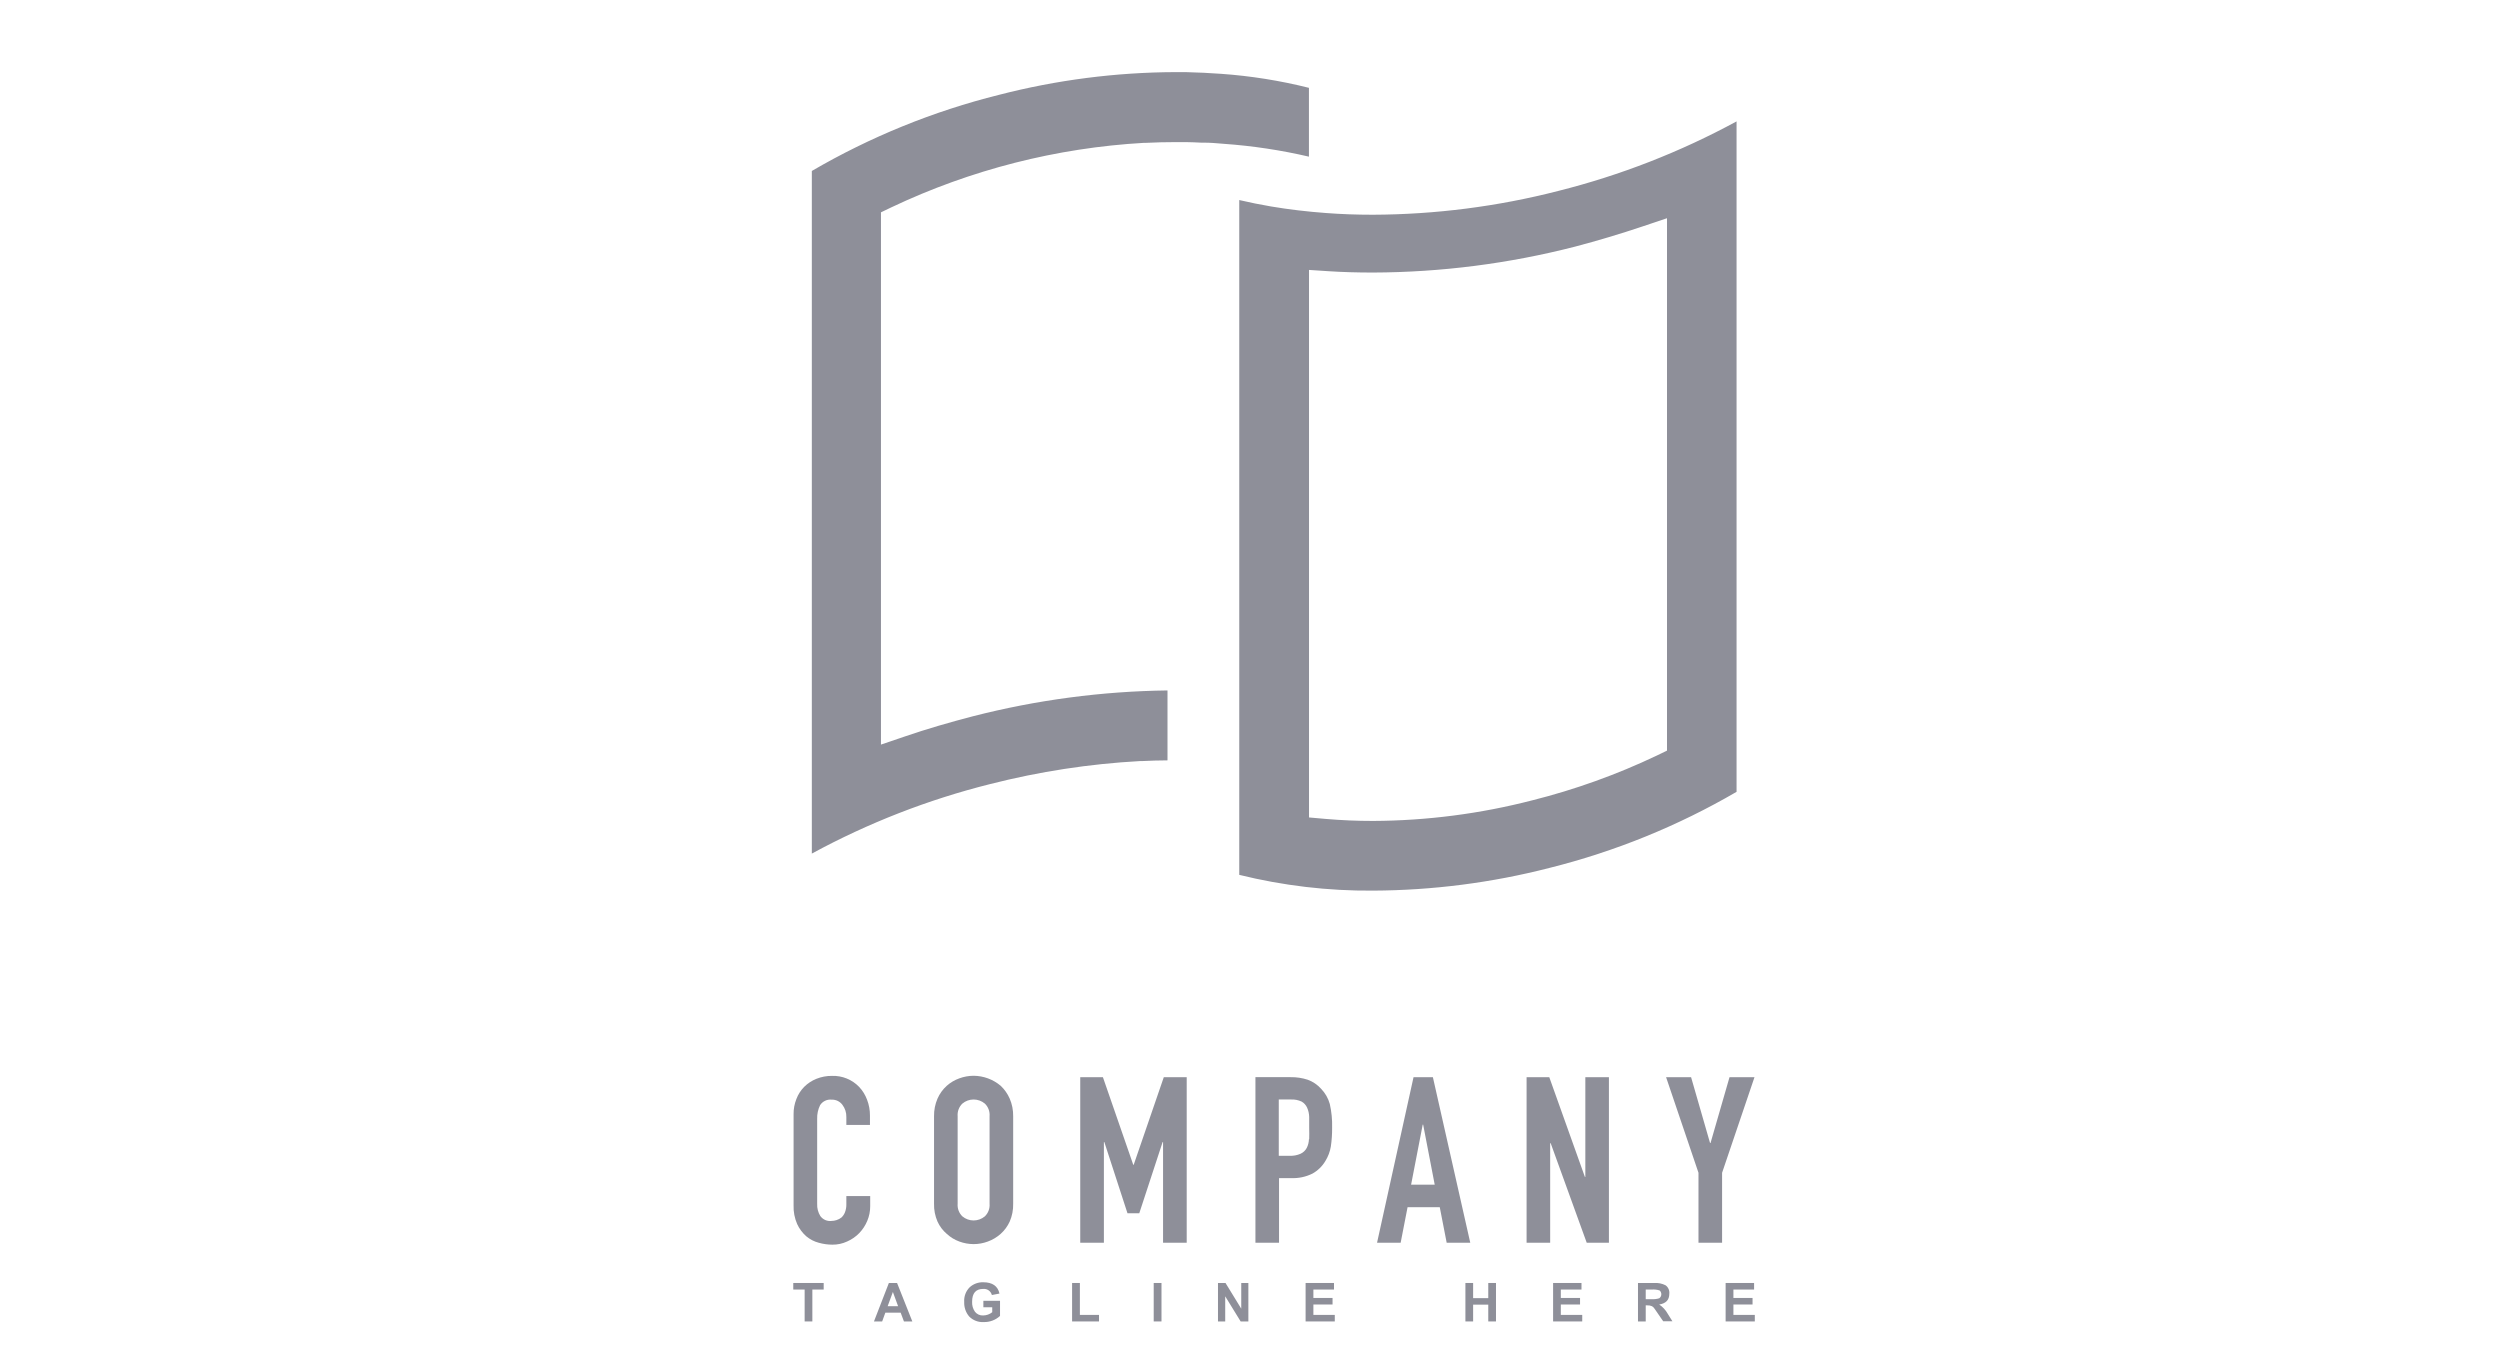
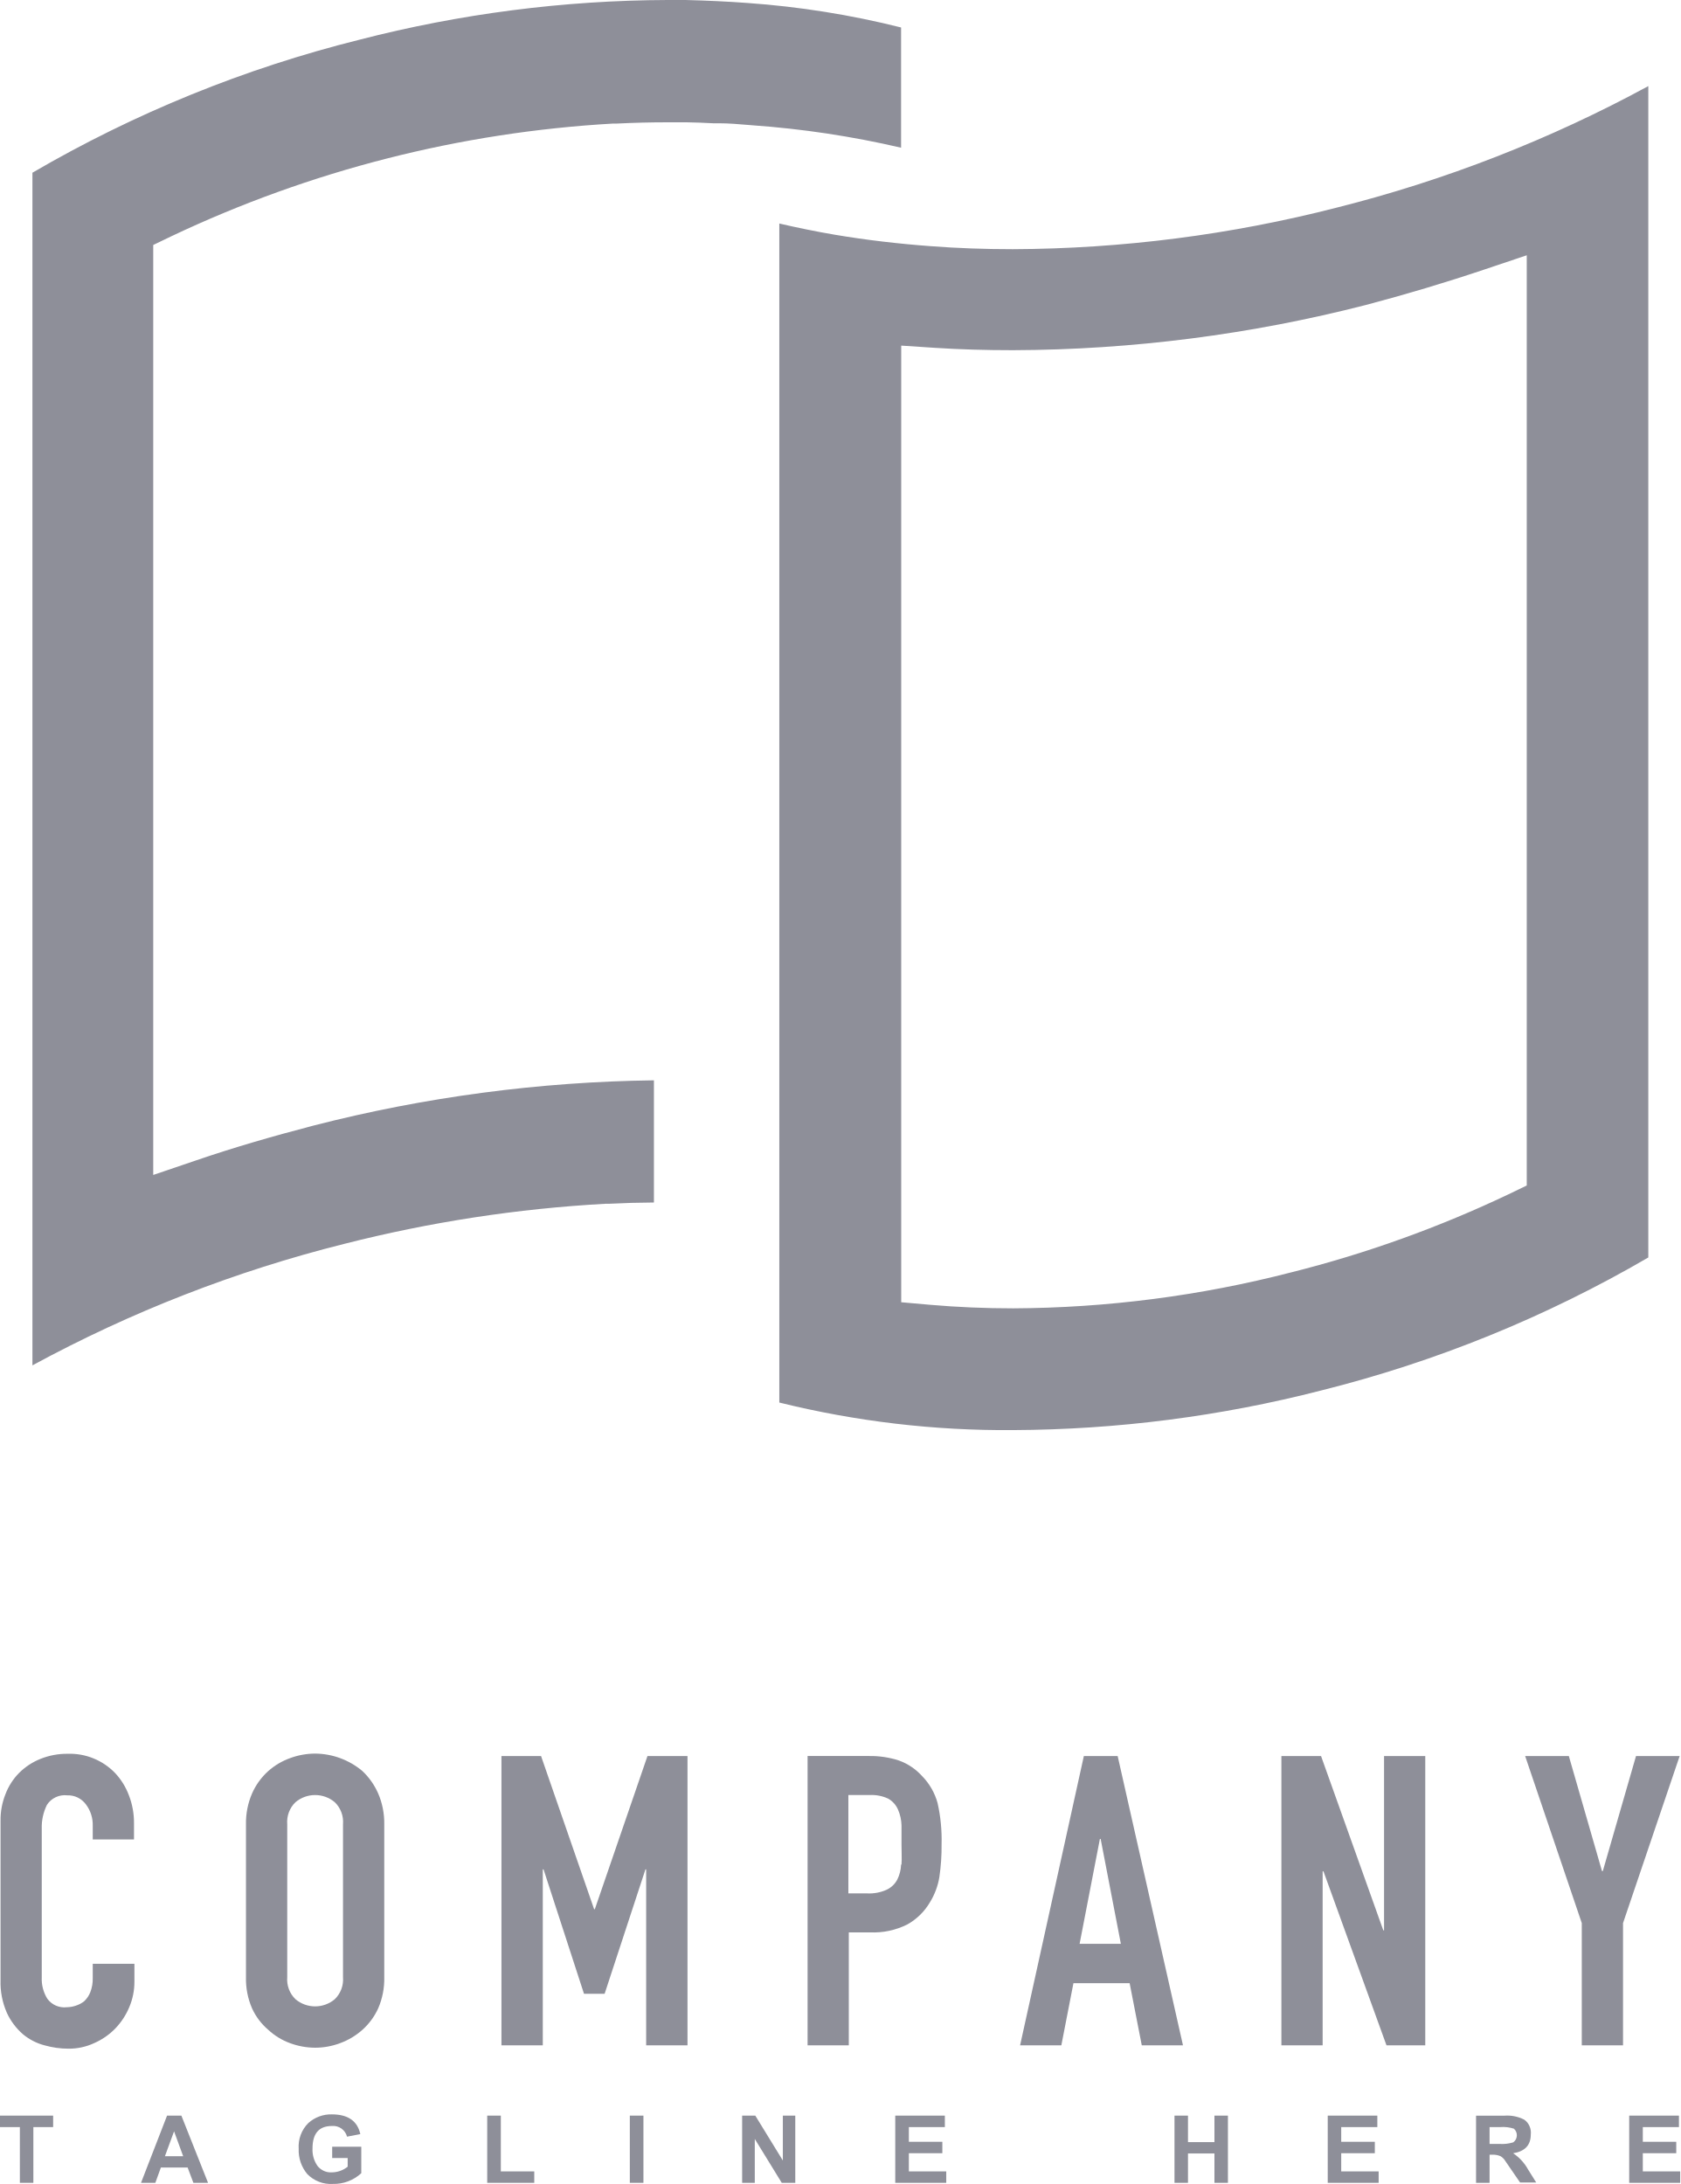
- <svg xmlns="http://www.w3.org/2000/svg" width="104" height="56" viewBox="0 0 104 56" fill="none">
-   <path fill-rule="evenodd" clip-rule="evenodd" d="M50.114 5.935H49.977C49.767 5.922 49.557 5.917 49.347 5.912H49.347H49.327H48.892C48.495 5.912 48.09 5.922 47.688 5.942C47.657 5.94 47.627 5.94 47.597 5.942C43.952 6.149 40.382 7.06 37.081 8.625L36.648 8.833V30.975L37.66 30.631C38.548 30.326 39.494 30.052 40.473 29.797C43.119 29.118 45.837 28.757 48.568 28.722V31.631C48.206 31.633 47.855 31.643 47.503 31.661H47.419C45.318 31.776 43.232 32.097 41.191 32.617C38.607 33.264 36.114 34.236 33.772 35.509V7.112C36.205 5.693 38.825 4.627 41.556 3.946C43.953 3.327 46.417 3.009 48.892 3H49.319C49.83 3.013 50.329 3.036 50.797 3.071C52.03 3.158 53.253 3.353 54.452 3.654V6.517C53.287 6.246 52.103 6.067 50.91 5.983C50.886 5.981 50.862 5.979 50.838 5.977C50.591 5.956 50.344 5.935 50.114 5.935ZM55.153 8.861C55.788 8.91 56.446 8.933 57.111 8.933C59.712 8.923 62.303 8.591 64.824 7.943C67.407 7.294 69.899 6.322 72.241 5.05V32.94C69.807 34.358 67.185 35.424 64.455 36.106C62.057 36.723 59.593 37.039 57.118 37.05C55.243 37.065 53.374 36.844 51.553 36.394V8.322C51.983 8.421 52.426 8.513 52.876 8.589C53.615 8.714 54.394 8.805 55.153 8.861ZM69.347 9.078L68.335 9.418C67.404 9.731 66.466 10.011 65.522 10.26C62.775 10.966 59.951 11.328 57.116 11.338C56.456 11.338 55.849 11.32 55.262 11.282L54.455 11.229V31.318V34.006L55.148 34.067C55.79 34.123 56.453 34.151 57.121 34.151C59.354 34.141 61.578 33.853 63.741 33.294C65.522 32.847 67.255 32.224 68.915 31.435L69.347 31.226V9.078Z" fill="#8E8F99" />
-   <path d="M35.737 45.212C35.592 45.062 35.416 44.943 35.222 44.865C35.028 44.786 34.82 44.75 34.611 44.757C34.389 44.754 34.168 44.796 33.961 44.879C33.772 44.955 33.6 45.068 33.455 45.212C33.312 45.357 33.201 45.53 33.129 45.721C33.05 45.921 33.01 46.134 33.013 46.349V50.143C33.004 50.41 33.055 50.676 33.162 50.921C33.251 51.116 33.381 51.289 33.541 51.43C33.693 51.557 33.871 51.65 34.062 51.699C34.247 51.751 34.438 51.778 34.629 51.778C34.84 51.78 35.05 51.735 35.241 51.646C35.431 51.563 35.603 51.444 35.747 51.295C35.888 51.148 36.001 50.975 36.079 50.786C36.16 50.595 36.201 50.389 36.2 50.181V49.757H35.208V50.095C35.211 50.21 35.192 50.325 35.15 50.433C35.118 50.514 35.069 50.587 35.006 50.647C34.945 50.696 34.874 50.733 34.799 50.756C34.732 50.778 34.662 50.79 34.591 50.791C34.503 50.802 34.413 50.788 34.331 50.753C34.249 50.717 34.179 50.66 34.126 50.588C34.032 50.436 33.986 50.258 33.994 50.08V46.542C33.988 46.346 34.03 46.151 34.116 45.975C34.167 45.895 34.24 45.831 34.326 45.791C34.412 45.75 34.507 45.735 34.601 45.746C34.687 45.743 34.772 45.761 34.849 45.798C34.926 45.836 34.993 45.891 35.044 45.96C35.155 46.106 35.213 46.285 35.208 46.469V46.797H36.19V46.41C36.192 46.183 36.151 45.958 36.069 45.746C35.995 45.548 35.883 45.366 35.737 45.212Z" fill="#8E8F99" />
-   <path d="M41.629 45.169C41.313 44.902 40.914 44.755 40.501 44.752C40.299 44.753 40.098 44.789 39.909 44.859C39.716 44.928 39.538 45.033 39.385 45.169C39.221 45.317 39.09 45.498 39.001 45.701C38.901 45.932 38.852 46.183 38.856 46.435V50.074C38.849 50.33 38.899 50.585 39.001 50.819C39.09 51.015 39.221 51.189 39.385 51.328C39.537 51.469 39.715 51.578 39.909 51.648C40.098 51.718 40.299 51.754 40.501 51.755C40.703 51.755 40.903 51.719 41.093 51.648C41.29 51.577 41.472 51.468 41.629 51.328C41.787 51.186 41.914 51.013 42.003 50.819C42.105 50.585 42.154 50.33 42.148 50.074V46.435C42.152 46.183 42.103 45.932 42.003 45.701C41.915 45.5 41.788 45.319 41.629 45.169ZM41.166 50.074C41.174 50.171 41.161 50.269 41.127 50.36C41.093 50.451 41.039 50.533 40.969 50.601C40.838 50.711 40.672 50.771 40.502 50.771C40.331 50.771 40.166 50.711 40.035 50.601C39.965 50.533 39.911 50.451 39.877 50.36C39.843 50.269 39.83 50.171 39.838 50.074V46.435C39.83 46.339 39.843 46.241 39.877 46.15C39.911 46.059 39.965 45.976 40.035 45.909C40.166 45.799 40.331 45.739 40.502 45.739C40.672 45.739 40.838 45.799 40.969 45.909C41.039 45.976 41.093 46.059 41.127 46.15C41.161 46.241 41.174 46.339 41.166 46.435V50.074Z" fill="#8E8F99" />
-   <path d="M49.367 51.699V44.811H48.414L47.161 48.457H47.144L45.881 44.811H44.938V51.699H45.922V47.509H45.94L46.903 50.471H47.394L48.365 47.509H48.383V51.699H49.367Z" fill="#8E8F99" />
-   <path d="M54.958 45.294C54.806 45.124 54.615 44.994 54.401 44.917C54.171 44.842 53.93 44.806 53.688 44.81H52.226V51.699H53.208V49.009H53.713C54.02 49.023 54.324 48.958 54.599 48.821C54.822 48.697 55.008 48.515 55.138 48.294C55.251 48.111 55.328 47.907 55.363 47.694C55.401 47.435 55.419 47.173 55.416 46.911C55.425 46.58 55.393 46.249 55.32 45.927C55.254 45.688 55.13 45.471 54.958 45.294ZM54.452 47.394C54.448 47.519 54.417 47.641 54.361 47.753C54.305 47.859 54.216 47.943 54.108 47.994C53.963 48.059 53.804 48.089 53.645 48.081H53.197V45.739H53.703C53.856 45.731 54.008 45.761 54.146 45.825C54.248 45.883 54.328 45.972 54.376 46.079C54.43 46.2 54.459 46.331 54.462 46.463C54.462 46.608 54.462 46.761 54.462 46.921C54.462 47.081 54.472 47.247 54.462 47.394H54.452Z" fill="#8E8F99" />
-   <path d="M59.608 44.811H58.803L57.285 51.699H58.267L58.555 50.219H59.894L60.182 51.699H61.163L59.608 44.811ZM58.702 49.281L59.185 46.784H59.203L59.684 49.281H58.702Z" fill="#8E8F99" />
-   <path d="M65.95 48.961H65.932L64.45 44.811H63.506V51.699H64.487V47.557H64.508L66.008 51.699H66.931V44.811H65.95V48.961Z" fill="#8E8F99" />
-   <path d="M71.948 44.811L71.158 47.549H71.138L70.349 44.811H69.309L70.657 48.788V51.699H71.639V48.788L72.987 44.811H71.948Z" fill="#8E8F99" />
-   <path d="M33 53.645H33.473V54.972H33.794V53.645H34.265V53.372H33V53.645Z" fill="#8E8F99" />
-   <path d="M36.977 53.372L36.357 54.972H36.698L36.83 54.608H37.468L37.604 54.972H37.953L37.318 53.372H36.977ZM36.926 54.339L37.144 53.746L37.361 54.339H36.926Z" fill="#8E8F99" />
-   <path d="M40.908 54.382H41.277V54.588C41.169 54.675 41.036 54.722 40.898 54.723C40.833 54.727 40.769 54.715 40.71 54.688C40.651 54.661 40.599 54.621 40.559 54.57C40.474 54.449 40.432 54.302 40.44 54.153C40.44 53.797 40.594 53.619 40.9 53.619C40.981 53.611 41.062 53.633 41.128 53.679C41.194 53.726 41.242 53.795 41.262 53.873L41.578 53.812C41.51 53.5 41.285 53.342 40.9 53.342C40.695 53.337 40.495 53.41 40.341 53.548C40.261 53.628 40.198 53.724 40.159 53.83C40.119 53.937 40.103 54.05 40.111 54.163C40.102 54.382 40.175 54.597 40.316 54.764C40.394 54.844 40.489 54.907 40.594 54.947C40.699 54.988 40.811 55.005 40.923 54.998C41.173 55.005 41.416 54.913 41.601 54.743V54.113H40.908V54.382Z" fill="#8E8F99" />
-   <path d="M44.923 53.372H44.599V54.972H45.719V54.7H44.923V53.372Z" fill="#8E8F99" />
-   <path d="M48.318 53.372H47.994V54.972H48.318V53.372Z" fill="#8E8F99" />
-   <path d="M51.636 54.441L50.981 53.372H50.668V54.972H50.969V53.927L51.611 54.972H51.932V53.372H51.636V54.441Z" fill="#8E8F99" />
-   <path d="M54.637 54.267H55.434V53.995H54.637V53.645H55.494V53.372H54.313V54.972H55.527V54.7H54.637V54.267Z" fill="#8E8F99" />
-   <path d="M61.912 54.003H61.282V53.372H60.961V54.972H61.282V54.273H61.912V54.972H62.233V53.372H61.912V54.003Z" fill="#8E8F99" />
-   <path d="M64.93 54.267H65.73V53.995H64.93V53.645H65.79V53.372H64.609V54.972H65.821V54.7H64.93V54.267Z" fill="#8E8F99" />
-   <path d="M69.023 54.268C69.302 54.224 69.443 54.077 69.443 53.823C69.451 53.755 69.441 53.686 69.413 53.623C69.386 53.56 69.342 53.506 69.286 53.467C69.141 53.394 68.98 53.361 68.818 53.373H68.14V54.972H68.462V54.303H68.525C68.593 54.299 68.662 54.311 68.725 54.339C68.772 54.368 68.811 54.408 68.839 54.456L69.188 54.964H69.572L69.377 54.652C69.291 54.497 69.17 54.366 69.023 54.268ZM68.699 54.046H68.462V53.645H68.715C68.825 53.636 68.936 53.649 69.041 53.683C69.064 53.703 69.083 53.729 69.095 53.758C69.107 53.787 69.113 53.818 69.111 53.849C69.11 53.88 69.101 53.911 69.087 53.938C69.072 53.966 69.051 53.99 69.026 54.008C68.92 54.041 68.81 54.053 68.699 54.046Z" fill="#8E8F99" />
-   <path d="M72.11 54.267H72.906V53.995H72.11V53.645H72.97V53.372H71.786V54.972H73V54.7H72.11V54.267Z" fill="#8E8F99" />
+ <svg xmlns="http://www.w3.org/2000/svg" width="40" height="52" viewBox="0 0 40 52" fill="none">
+   <path fill-rule="evenodd" clip-rule="evenodd" d="M17.114 2.935H16.977C16.767 2.922 16.557 2.917 16.347 2.912H16.347H16.327H15.892C15.495 2.912 15.09 2.922 14.688 2.942C14.657 2.94 14.627 2.94 14.597 2.942C10.952 3.149 7.382 4.06 4.08 5.625L3.648 5.833V27.975L4.66 27.631C5.548 27.326 6.494 27.052 7.473 26.797C10.119 26.118 12.837 25.757 15.568 25.722V28.631C15.206 28.633 14.855 28.643 14.503 28.661H14.419C12.318 28.776 10.232 29.097 8.191 29.617C5.607 30.264 3.114 31.236 0.772 32.509V4.112C3.205 2.693 5.825 1.627 8.556 0.946C10.953 0.327 13.417 0.009 15.892 0H16.319C16.83 0.013 17.329 0.036 17.797 0.071C19.03 0.158 20.253 0.353 21.452 0.654V3.517C20.287 3.246 19.103 3.067 17.91 2.983C17.886 2.981 17.862 2.979 17.838 2.977C17.591 2.956 17.344 2.935 17.114 2.935ZM22.153 5.861C22.788 5.91 23.445 5.933 24.111 5.933C26.712 5.923 29.303 5.591 31.824 4.943C34.407 4.294 36.899 3.322 39.241 2.05V29.94C36.807 31.358 34.185 32.424 31.455 33.106C29.057 33.723 26.593 34.039 24.118 34.05C22.243 34.065 20.374 33.844 18.553 33.394V5.322C18.983 5.421 19.426 5.513 19.876 5.589C20.615 5.714 21.394 5.805 22.153 5.861ZM36.347 6.078L35.335 6.418C34.404 6.731 33.466 7.011 32.522 7.26C29.775 7.966 26.951 8.328 24.116 8.338C23.456 8.338 22.849 8.32 22.262 8.282L21.455 8.229V28.318V31.006L22.148 31.067C22.79 31.123 23.453 31.151 24.121 31.151C26.354 31.141 28.578 30.853 30.741 30.294C32.522 29.847 34.255 29.224 35.914 28.435L36.347 28.226V6.078Z" fill="#8E8F99" />
+   <path d="M2.737 42.212C2.592 42.062 2.416 41.943 2.222 41.865C2.028 41.786 1.82 41.75 1.611 41.757C1.389 41.754 1.168 41.796 0.961 41.879C0.772 41.955 0.6 42.068 0.455 42.212C0.312 42.357 0.201 42.53 0.129 42.721C0.05 42.921 0.01 43.134 0.013 43.349V47.143C0.004 47.41 0.055 47.676 0.162 47.921C0.251 48.116 0.381 48.289 0.541 48.43C0.693 48.557 0.871 48.65 1.062 48.699C1.247 48.751 1.438 48.778 1.629 48.778C1.84 48.78 2.05 48.735 2.241 48.646C2.431 48.563 2.603 48.444 2.747 48.295C2.888 48.148 3.001 47.975 3.079 47.786C3.16 47.595 3.201 47.389 3.2 47.181V46.757H2.208V47.095C2.211 47.21 2.192 47.325 2.15 47.433C2.118 47.514 2.069 47.587 2.006 47.647C1.945 47.696 1.874 47.733 1.799 47.756C1.732 47.778 1.662 47.79 1.591 47.791C1.503 47.802 1.413 47.788 1.331 47.753C1.249 47.717 1.179 47.66 1.126 47.588C1.032 47.436 0.986 47.258 0.994 47.08V43.542C0.988 43.346 1.03 43.151 1.116 42.975C1.167 42.895 1.24 42.831 1.326 42.791C1.412 42.75 1.507 42.735 1.601 42.746C1.687 42.743 1.772 42.761 1.849 42.798C1.926 42.836 1.993 42.891 2.044 42.96C2.155 43.106 2.213 43.285 2.208 43.469V43.797H3.19V43.41C3.192 43.183 3.151 42.958 3.069 42.746C2.995 42.548 2.883 42.366 2.737 42.212Z" fill="#8E8F99" />
+   <path d="M8.629 42.169C8.313 41.902 7.914 41.755 7.501 41.752C7.299 41.753 7.098 41.789 6.909 41.859C6.716 41.928 6.538 42.033 6.385 42.169C6.221 42.317 6.09 42.498 6.001 42.701C5.901 42.932 5.851 43.183 5.856 43.435V47.074C5.849 47.33 5.899 47.585 6.001 47.819C6.09 48.015 6.222 48.189 6.385 48.328C6.537 48.469 6.715 48.578 6.909 48.648C7.098 48.718 7.299 48.754 7.501 48.755C7.703 48.755 7.903 48.719 8.093 48.648C8.29 48.577 8.472 48.468 8.629 48.328C8.787 48.186 8.915 48.013 9.003 47.819C9.105 47.585 9.154 47.33 9.148 47.074V43.435C9.152 43.183 9.103 42.932 9.003 42.701C8.915 42.5 8.788 42.319 8.629 42.169ZM8.166 47.074C8.174 47.171 8.161 47.269 8.127 47.36C8.093 47.451 8.039 47.533 7.969 47.601C7.838 47.711 7.673 47.771 7.502 47.771C7.331 47.771 7.166 47.711 7.035 47.601C6.965 47.533 6.911 47.451 6.877 47.36C6.843 47.269 6.83 47.171 6.838 47.074V43.435C6.83 43.339 6.843 43.241 6.877 43.15C6.911 43.059 6.965 42.976 7.035 42.909C7.166 42.799 7.331 42.739 7.502 42.739C7.673 42.739 7.838 42.799 7.969 42.909C8.039 42.976 8.093 43.059 8.127 43.15C8.161 43.241 8.174 43.339 8.166 43.435V47.074Z" fill="#8E8F99" />
+   <path d="M16.367 48.699V41.811H15.414L14.161 45.457H14.144L12.881 41.811H11.938V48.699H12.922V44.509H12.94L13.903 47.471H14.394L15.366 44.509H15.383V48.699H16.367Z" fill="#8E8F99" />
+   <path d="M21.958 42.294C21.806 42.124 21.615 41.994 21.401 41.917C21.171 41.842 20.93 41.806 20.688 41.81H19.226V48.699H20.207V46.009H20.713C21.02 46.023 21.324 45.958 21.599 45.821C21.822 45.697 22.008 45.515 22.138 45.294C22.251 45.111 22.328 44.907 22.363 44.694C22.401 44.435 22.419 44.173 22.416 43.911C22.425 43.58 22.393 43.249 22.32 42.927C22.254 42.688 22.13 42.471 21.958 42.294ZM21.452 44.394C21.448 44.519 21.417 44.641 21.361 44.753C21.305 44.859 21.216 44.943 21.108 44.994C20.963 45.059 20.804 45.089 20.645 45.081H20.197V42.739H20.703C20.856 42.731 21.008 42.761 21.146 42.825C21.247 42.883 21.328 42.972 21.376 43.079C21.43 43.2 21.459 43.331 21.462 43.463C21.462 43.608 21.462 43.761 21.462 43.921C21.462 44.081 21.472 44.247 21.462 44.394H21.452Z" fill="#8E8F99" />
+   <path d="M26.608 41.811H25.803L24.285 48.699H25.267L25.555 47.219H26.893L27.182 48.699H28.163L26.608 41.811ZM25.702 46.281L26.185 43.784H26.203L26.684 46.281H25.702Z" fill="#8E8F99" />
+   <path d="M32.95 45.961H32.932L31.45 41.811H30.506V48.699H31.488V44.557H31.508L33.008 48.699H33.931V41.811H32.95V45.961Z" fill="#8E8F99" />
+   <path d="M38.948 41.811L38.158 44.549H38.138L37.349 41.811H36.309L37.657 45.788V48.699H38.639V45.788L39.987 41.811H38.948Z" fill="#8E8F99" />
+   <path d="M0 50.645H0.473V51.972H0.794V50.645H1.265V50.372H0V50.645Z" fill="#8E8F99" />
+   <path d="M3.977 50.372L3.357 51.972H3.698L3.83 51.608H4.467L4.604 51.972H4.953L4.318 50.372H3.977ZM3.926 51.339L4.144 50.746L4.361 51.339H3.926Z" fill="#8E8F99" />
+   <path d="M7.908 51.382H8.277V51.588C8.169 51.675 8.036 51.722 7.898 51.723C7.833 51.727 7.769 51.715 7.71 51.688C7.651 51.661 7.599 51.621 7.559 51.57C7.474 51.449 7.432 51.302 7.44 51.153C7.44 50.797 7.594 50.619 7.9 50.619C7.981 50.611 8.062 50.633 8.128 50.679C8.194 50.726 8.242 50.795 8.262 50.873L8.578 50.812C8.51 50.5 8.285 50.342 7.9 50.342C7.695 50.337 7.495 50.41 7.341 50.548C7.261 50.628 7.198 50.724 7.159 50.83C7.119 50.937 7.103 51.05 7.111 51.163C7.102 51.382 7.175 51.597 7.316 51.764C7.394 51.844 7.489 51.907 7.594 51.947C7.699 51.988 7.811 52.005 7.923 51.998C8.173 52.005 8.417 51.913 8.601 51.743V51.113H7.908V51.382Z" fill="#8E8F99" />
+   <path d="M11.923 50.372H11.599V51.972H12.719V51.7H11.923V50.372Z" fill="#8E8F99" />
+   <path d="M15.318 50.372H14.994V51.972H15.318V50.372Z" fill="#8E8F99" />
+   <path d="M18.637 51.441L17.981 50.372H17.668V51.972H17.969V50.927L18.611 51.972H18.933V50.372H18.637V51.441Z" fill="#8E8F99" />
+   <path d="M21.637 51.267H22.434V50.995H21.637V50.645H22.494V50.372H21.313V51.972H22.527V51.7H21.637V51.267Z" fill="#8E8F99" />
+   <path d="M28.912 51.003H28.282V50.372H27.961V51.972H28.282V51.273H28.912V51.972H29.233V50.372H28.912V51.003Z" fill="#8E8F99" />
+   <path d="M31.93 51.267H32.73V50.995H31.93V50.645H32.79V50.372H31.609V51.972H32.821V51.7H31.93V51.267Z" fill="#8E8F99" />
+   <path d="M36.023 51.268C36.301 51.224 36.443 51.077 36.443 50.823C36.451 50.755 36.441 50.686 36.413 50.623C36.386 50.56 36.342 50.506 36.286 50.467C36.142 50.394 35.98 50.361 35.818 50.373H35.14V51.972H35.462V51.303H35.525C35.593 51.299 35.662 51.311 35.725 51.339C35.772 51.368 35.811 51.408 35.839 51.456L36.188 51.964H36.572L36.377 51.652C36.291 51.497 36.17 51.366 36.023 51.268ZM35.699 51.046H35.462V50.645H35.715C35.825 50.636 35.936 50.649 36.041 50.683C36.064 50.703 36.083 50.729 36.095 50.758C36.107 50.787 36.113 50.818 36.111 50.849C36.11 50.88 36.101 50.911 36.087 50.938C36.072 50.966 36.051 50.99 36.026 51.008C35.92 51.041 35.81 51.053 35.699 51.046Z" fill="#8E8F99" />
+   <path d="M39.11 51.267H39.906V50.995H39.11V50.645H39.97V50.372H38.786V51.972H40V51.7H39.11V51.267Z" fill="#8E8F99" />
</svg>
